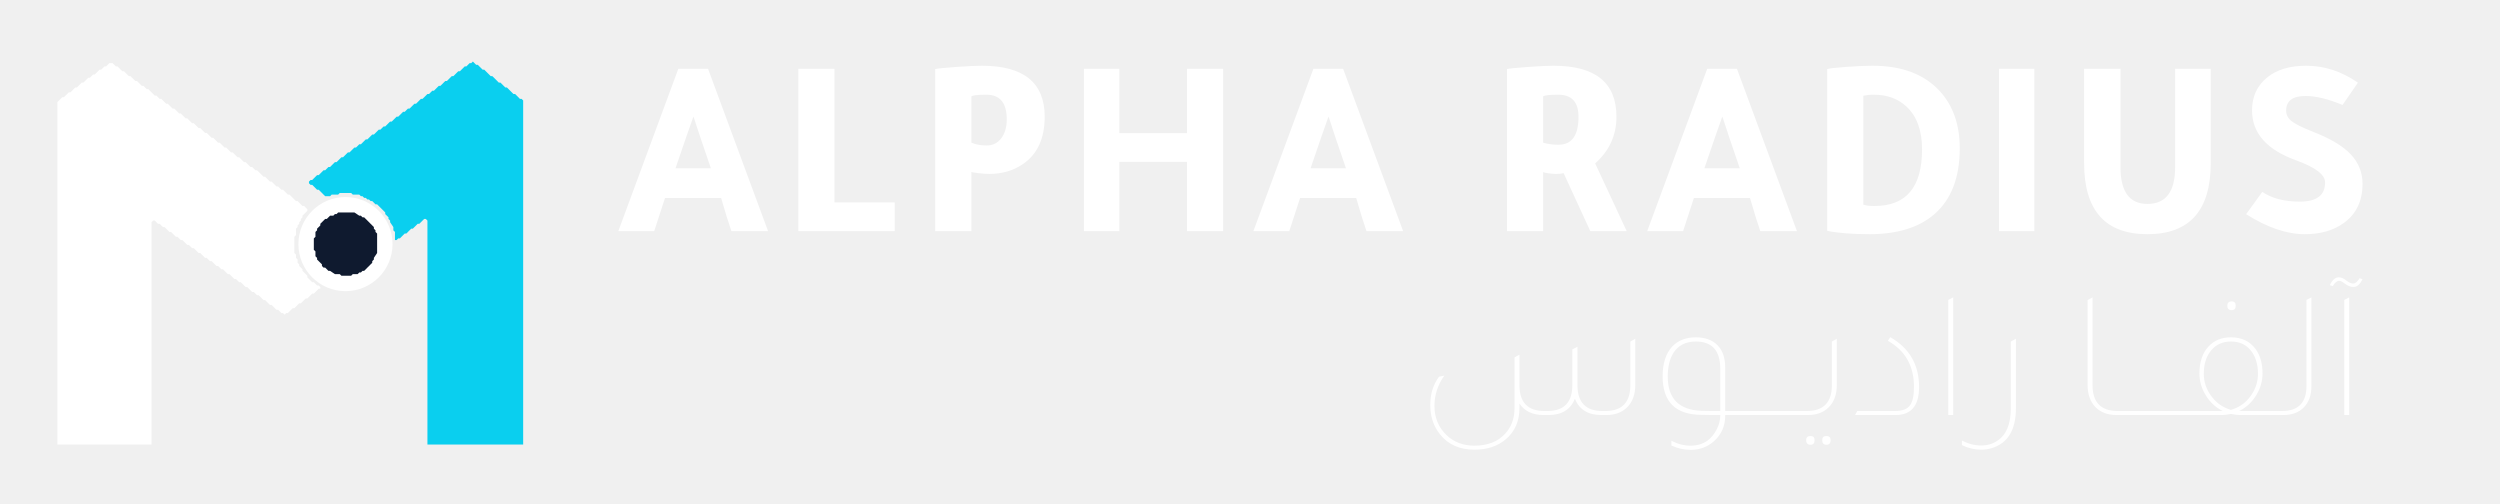
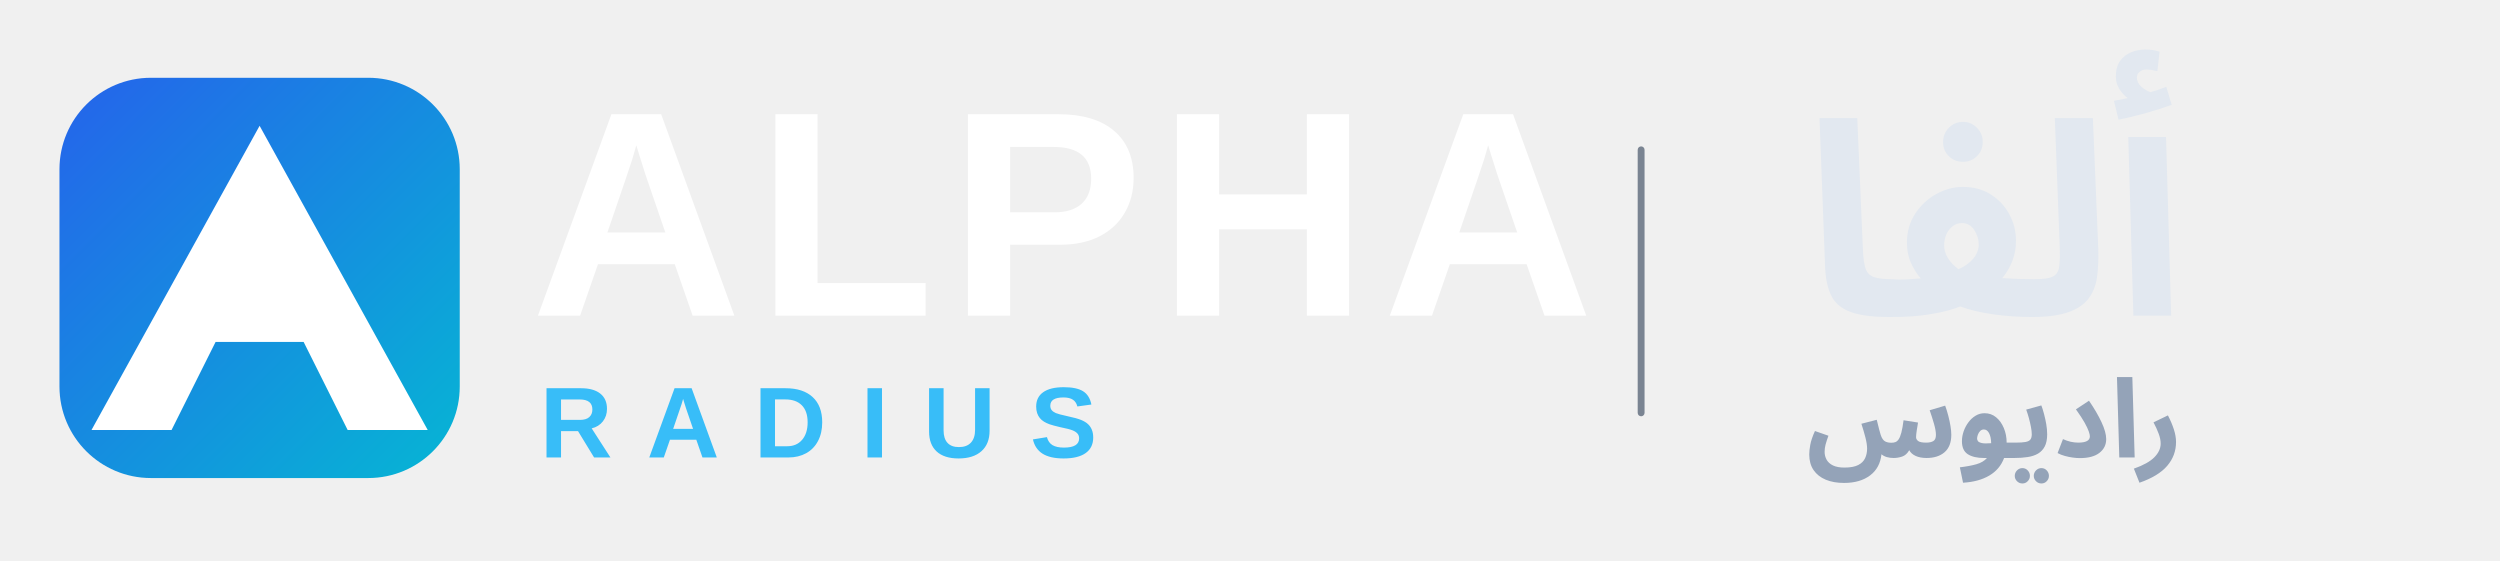
- <svg xmlns="http://www.w3.org/2000/svg" viewBox="0 0 1217 245" width="1217" height="245" role="img" aria-label="ALPHA RADIUS — آلفا راديوس">
-   <g transform="translate(24 26) scale(.79)">
-     <path fill="#FFFFFF" fill-rule="evenodd" d="M39,6 L37,6 L35,8 L34,8 L32,10 L31,10 L28,13 L27,13 L25,15 L24,15 L21,18 L20,18 L17,21 L16,21 L13,24 L12,24 L9,27 L8,27 L5,30 L5,241 L63,241 L63,104 L64,103 L65,103 L67,105 L68,105 L70,107 L71,107 L74,110 L75,110 L78,113 L79,113 L81,115 L82,115 L85,118 L86,118 L88,120 L89,120 L92,123 L93,123 L96,126 L97,126 L99,128 L100,128 L103,131 L104,131 L106,133 L107,133 L110,136 L111,136 L114,139 L115,139 L117,141 L118,141 L121,144 L122,144 L125,147 L126,147 L128,149 L129,149 L132,152 L133,152 L136,155 L137,155 L140,158 L141,158 L143,160 L144,160 L145,161 L146,160 L147,160 L150,157 L151,157 L154,154 L155,154 L158,151 L159,151 L162,148 L163,148 L166,145 L167,145 L167,144 L166,143 L165,143 L163,141 L162,141 L159,138 L159,137 L156,134 L156,133 L154,131 L154,130 L153,129 L153,127 L152,126 L152,124 L151,123 L151,113 L152,112 L152,108 L153,107 L153,106 L154,105 L154,104 L155,103 L155,102 L156,101 L156,100 L159,97 L159,96 L157,94 L156,94 L153,91 L152,91 L148,87 L147,87 L144,84 L143,84 L141,82 L140,82 L137,79 L136,79 L133,76 L132,76 L128,72 L127,72 L125,70 L124,70 L121,67 L120,67 L117,64 L116,64 L113,61 L112,61 L109,58 L108,58 L105,55 L104,55 L101,52 L100,52 L97,49 L96,49 L93,46 L92,46 L89,43 L88,43 L85,40 L84,40 L81,37 L80,37 L77,34 L76,34 L73,31 L72,31 L69,28 L68,28 L66,26 L65,26 L61,22 L60,22 L58,20 L57,20 L54,17 L53,17 L50,14 L49,14 L46,11 L45,11 L42,8 L41,8 Z" />
-     <path fill="#0ACFEF" fill-rule="evenodd" d="M261,5 L260,6 L259,6 L257,8 L256,8 L253,11 L252,11 L249,14 L248,14 L245,17 L244,17 L241,20 L240,20 L237,23 L236,23 L234,25 L233,25 L230,28 L229,28 L226,31 L225,31 L222,34 L221,34 L219,36 L218,36 L215,39 L214,39 L211,42 L210,42 L207,45 L206,45 L204,47 L203,47 L200,50 L199,50 L196,53 L195,53 L192,56 L191,56 L189,58 L188,58 L185,61 L184,61 L181,64 L180,64 L177,67 L176,67 L173,70 L172,70 L170,72 L169,72 L166,75 L165,75 L162,78 L161,78 L160,79 L160,80 L161,81 L162,81 L165,84 L166,84 L170,88 L173,88 L174,87 L178,87 L179,86 L186,86 L187,87 L191,87 L192,88 L193,88 L194,89 L195,89 L196,90 L197,90 L198,91 L199,91 L201,93 L202,93 L207,98 L207,99 L209,101 L209,102 L210,103 L210,104 L212,107 L212,109 L213,110 L213,115 L214,115 L215,114 L216,114 L219,111 L220,111 L223,108 L224,108 L227,105 L228,105 L231,102 L232,102 L233,103 L233,241 L292,241 L292,29 L291,28 L290,28 L287,25 L286,25 L282,21 L281,21 L278,18 L277,18 L273,14 L272,14 L268,10 L267,10 L264,7 L263,7 Z" />
-     <circle cx="182.5" cy="117.5" r="29.0" fill="#FFFFFF" />
-     <path fill="#0F1A2F" fill-rule="evenodd" d="M178,98 L177,99 L176,99 L175,100 L173,100 L171,102 L170,102 L167,105 L167,106 L165,108 L165,109 L164,110 L164,113 L163,114 L163,121 L164,122 L164,125 L165,126 L165,127 L168,130 L168,131 L169,132 L170,132 L172,134 L173,134 L176,136 L179,136 L180,137 L186,137 L187,136 L190,136 L191,135 L192,135 L193,134 L194,134 L199,129 L199,128 L200,127 L200,126 L202,123 L202,111 L201,110 L201,109 L200,108 L200,107 L194,101 L193,101 L192,100 L191,100 L188,98 Z" />
+ <svg xmlns="http://www.w3.org/2000/svg" viewBox="0 0 1093 245" width="1093" height="245" role="img" aria-label="Alpha Radius — ألفا راديوس">
+   <defs>
+     <linearGradient id="g" x1="0" y1="0" x2="1" y2="1">
+       <stop offset="0" stop-color="#2563EB" />
+       <stop offset="1" stop-color="#06B6D4" />
+     </linearGradient>
+   </defs>
+   <g transform="translate(26 34) scale(0.5)">
+     <rect x="0" y="0" width="350" height="350" rx="80" fill="url(#g)" />
+     <path fill="#FFFFFF" d="M175 42 L322 308 L252 308 L213.5 231 L136.5 231 L98 308 L28 308 Z" />
  </g>
-   <g transform="translate(301.00 32.00) scale(0.12481) translate(-2.0 645.0)">
-     <path fill="#FFFFFF" fill-rule="nonzero" d="M236 -633H352L586 0H443Q426 -49 403 -129H184Q161 -58 142 0H2ZM295 -447Q273 -386 225 -245H363Q320 -370 295 -447ZM704 0V-633H845V-112H1080V0ZM1238 0V-632Q1249 -635 1316.5 -640.0Q1384 -645 1420 -645Q1665 -645 1665 -446Q1665 -318 1578 -260Q1522 -223 1449 -223Q1433 -223 1406.5 -226.0Q1380 -229 1379 -231V0ZM1379 -345Q1404 -334 1439 -334Q1474 -334 1495.5 -362.0Q1517 -390 1517 -436Q1517 -532 1438 -532Q1385 -532 1379 -525ZM1818 0V-633H1956V-382H2220V-633H2361V0H2220V-270H1956V0ZM2713 -633H2829L3063 0H2920Q2903 -49 2880 -129H2661Q2638 -58 2619 0H2479ZM2772 -447Q2750 -386 2702 -245H2840Q2797 -370 2772 -447ZM3468 0V-632Q3479 -635 3546.5 -640.0Q3614 -645 3650 -645Q3895 -645 3895 -446Q3895 -338 3812 -264L3935 0H3793L3689 -226Q3676 -223 3662 -223Q3658 -223 3655 -223Q3623 -225 3609 -230V0ZM3609 -345Q3636 -337 3665 -337Q3669 -337 3671 -337Q3747 -338 3747 -446Q3747 -532 3668 -532Q3615 -532 3609 -525ZM4249 -633H4365L4599 0H4456Q4439 -49 4416 -129H4197Q4174 -58 4155 0H4015ZM4308 -447Q4286 -386 4238 -245H4376Q4333 -370 4308 -447ZM4717 -1V-632Q4730 -636 4791.5 -640.5Q4853 -645 4894 -645Q5066 -645 5157 -545Q5234 -460 5234 -323Q5234 -152 5135 -66Q5045 12 4882 12Q4781 12 4717 -1ZM4858 -528V-103Q4875 -98 4897 -98Q4899 -98 4901 -98H4902Q5087 -98 5087 -319Q5087 -429 5026 -486Q4976 -532 4899 -532H4893Q4880 -532 4858 -528ZM5525 -633V0H5387V-633ZM5719 -633H5861V-249Q5861 -106 5966 -106Q6074 -106 6074 -249V-633H6213V-266Q6213 12 5966 12Q5719 12 5719 -266ZM6351 -66 6414 -153Q6469 -115 6561 -115Q6659 -115 6659 -190Q6659 -235 6546 -276Q6374 -338 6374 -471Q6374 -552 6434 -600Q6490 -645 6585 -645Q6692 -645 6787 -579Q6769 -552 6727 -492Q6643 -527 6583 -527Q6507 -527 6507 -470Q6507 -446 6527.5 -429.5Q6548 -413 6608 -389Q6712 -349 6758.5 -300.0Q6805 -251 6805 -184Q6805 -84 6731 -31Q6671 12 6580 12Q6474 12 6351 -66Z" />
-   </g>
-   <g transform="translate(696.25 135.00) scale(0.08879) translate(-70.0 755.0)">
-     <path fill="#FFFFFF" fill-rule="nonzero" d="M1167 -403 1194 -418V-165Q1194 -86 1149 -42Q1107 0 1035 0H1008Q899 0 863 -89Q827 0 718 0H691Q601 0 559 -63V-39Q559 70 484 133Q417 190 312 190Q189 190 122 104Q70 38 70 -55Q70 -145 118 -210L147 -216Q93 -140 93 -50Q93 46 159 110Q220 168 312 168Q421 168 481 102Q532 47 532 -39V-316L559 -331V-164Q559 -22 696 -22H712Q849 -22 849 -164V-360L877 -374V-164Q877 -22 1014 -22H1030Q1167 -22 1167 -164ZM1795 -22V0H1687V4Q1687 89 1625 144Q1571 191 1498 191Q1443 191 1392 167V141Q1444 168 1497 168Q1550 168 1589 141Q1620 118 1640.0 79.5Q1660 41 1660 4V0Q1644 0 1617 0Q1583 -1 1559 -1Q1344 -1 1344 -212Q1344 -319 1397 -376Q1445 -426 1526 -426Q1602 -426 1644.5 -383.0Q1687 -340 1687 -262V-22ZM1660 -253Q1660 -403 1526 -403Q1444 -403 1404 -342Q1372 -292 1372 -211Q1372 -30 1557 -23Q1581 -23 1616 -22Q1643 -22 1660 -22ZM1775 0V-22H1911V0ZM1891 0V-22H2027V0ZM2007 0V-22H2143V0ZM2123 0V-22H2134Q2272 -22 2272 -164V-403L2299 -418V-165Q2299 -86 2254 -42Q2212 0 2140 0ZM2155 163Q2131 163 2131 138Q2131 115 2155 115Q2177 115 2177 138Q2177 163 2155 163ZM2242 163Q2219 163 2219 138Q2219 115 2242 115Q2265 115 2265 138Q2265 163 2242 163ZM2399 0 2411 -22H2618Q2676 -22 2699.0 -51.5Q2722 -81 2722 -155Q2722 -326 2579 -407L2592 -427Q2750 -336 2750 -154Q2750 0 2621 0ZM2910 0V-631L2937 -645V0ZM3281 -38Q3281 142 3147 182Q3121 190 3091 190Q3036 190 2985 165V140Q3037 167 3090 167Q3141 167 3179 141Q3253 93 3253 -38V-403L3281 -418ZM3833 0Q3759 0 3716.5 -44.0Q3674 -88 3674 -165V-630L3701 -645V-164Q3701 -22 3839 -22H3850V0ZM3830 0V-22H3966V0ZM3946 0V-22H4082V0ZM4062 0V-22H4198V0ZM4464 -575Q4440 -575 4440 -599Q4440 -623 4464 -623Q4486 -623 4486 -599Q4486 -575 4464 -575ZM4509 -22H4742V0H4510Q4489 0 4460 -6Q4432 0 4410 0H4178V-22H4410H4415Q4358 -50 4322.5 -107.0Q4287 -164 4287 -228Q4287 -323 4338 -377Q4384 -426 4460 -426Q4547 -426 4594 -363Q4633 -311 4633 -228Q4633 -164 4597.5 -107.0Q4562 -50 4505 -22ZM4446 -33 4460 -28Q4462 -29 4467 -31Q4472 -32 4474 -33Q4533 -54 4570.5 -108.0Q4608 -162 4608 -226Q4608 -308 4566 -357Q4527 -403 4460 -403Q4392 -403 4351.5 -354.5Q4311 -306 4311 -226Q4311 -162 4349.0 -108.0Q4387 -54 4446 -33ZM4722 0V-22H4740Q4874 -22 4874 -160V-631L4901 -645V-159Q4901 -85 4860.0 -42.5Q4819 0 4747 0ZM5181 -745Q5161 -702 5131 -702Q5108 -702 5082 -722Q5064 -736 5053 -736Q5036 -736 5018 -707L5002 -712Q5022 -755 5052 -755Q5071 -755 5093 -737Q5113 -721 5130 -721Q5148 -721 5165 -750ZM5081 0V-631L5108 -645V0Z" />
-   </g>
+   <text x="232" y="138" font-family="Segoe UI, Helvetica Neue, Arial, sans-serif" font-size="128" font-weight="800" letter-spacing="6" fill="#FFFFFF">ALPHA</text>
+   <text x="236" y="200" font-family="Segoe UI, Arial, sans-serif" font-size="44" font-weight="600" letter-spacing="15" fill="#38BDF8">RADIUS</text>
+   <rect x="716" y="64" width="3" height="118" rx="1.5" fill="#475569" opacity="0.7" />
+   <text x="872" y="138" text-anchor="middle" direction="rtl" font-family="Segoe UI, Tahoma, Noto Sans Arabic, sans-serif" font-size="118" font-weight="700" fill="#E2E8F0">ألفا</text>
+   <text x="872" y="200" text-anchor="middle" direction="rtl" font-family="Segoe UI, Tahoma, Noto Sans Arabic, sans-serif" font-size="48" font-weight="600" fill="#94A3B8">راديوس</text>
</svg>
